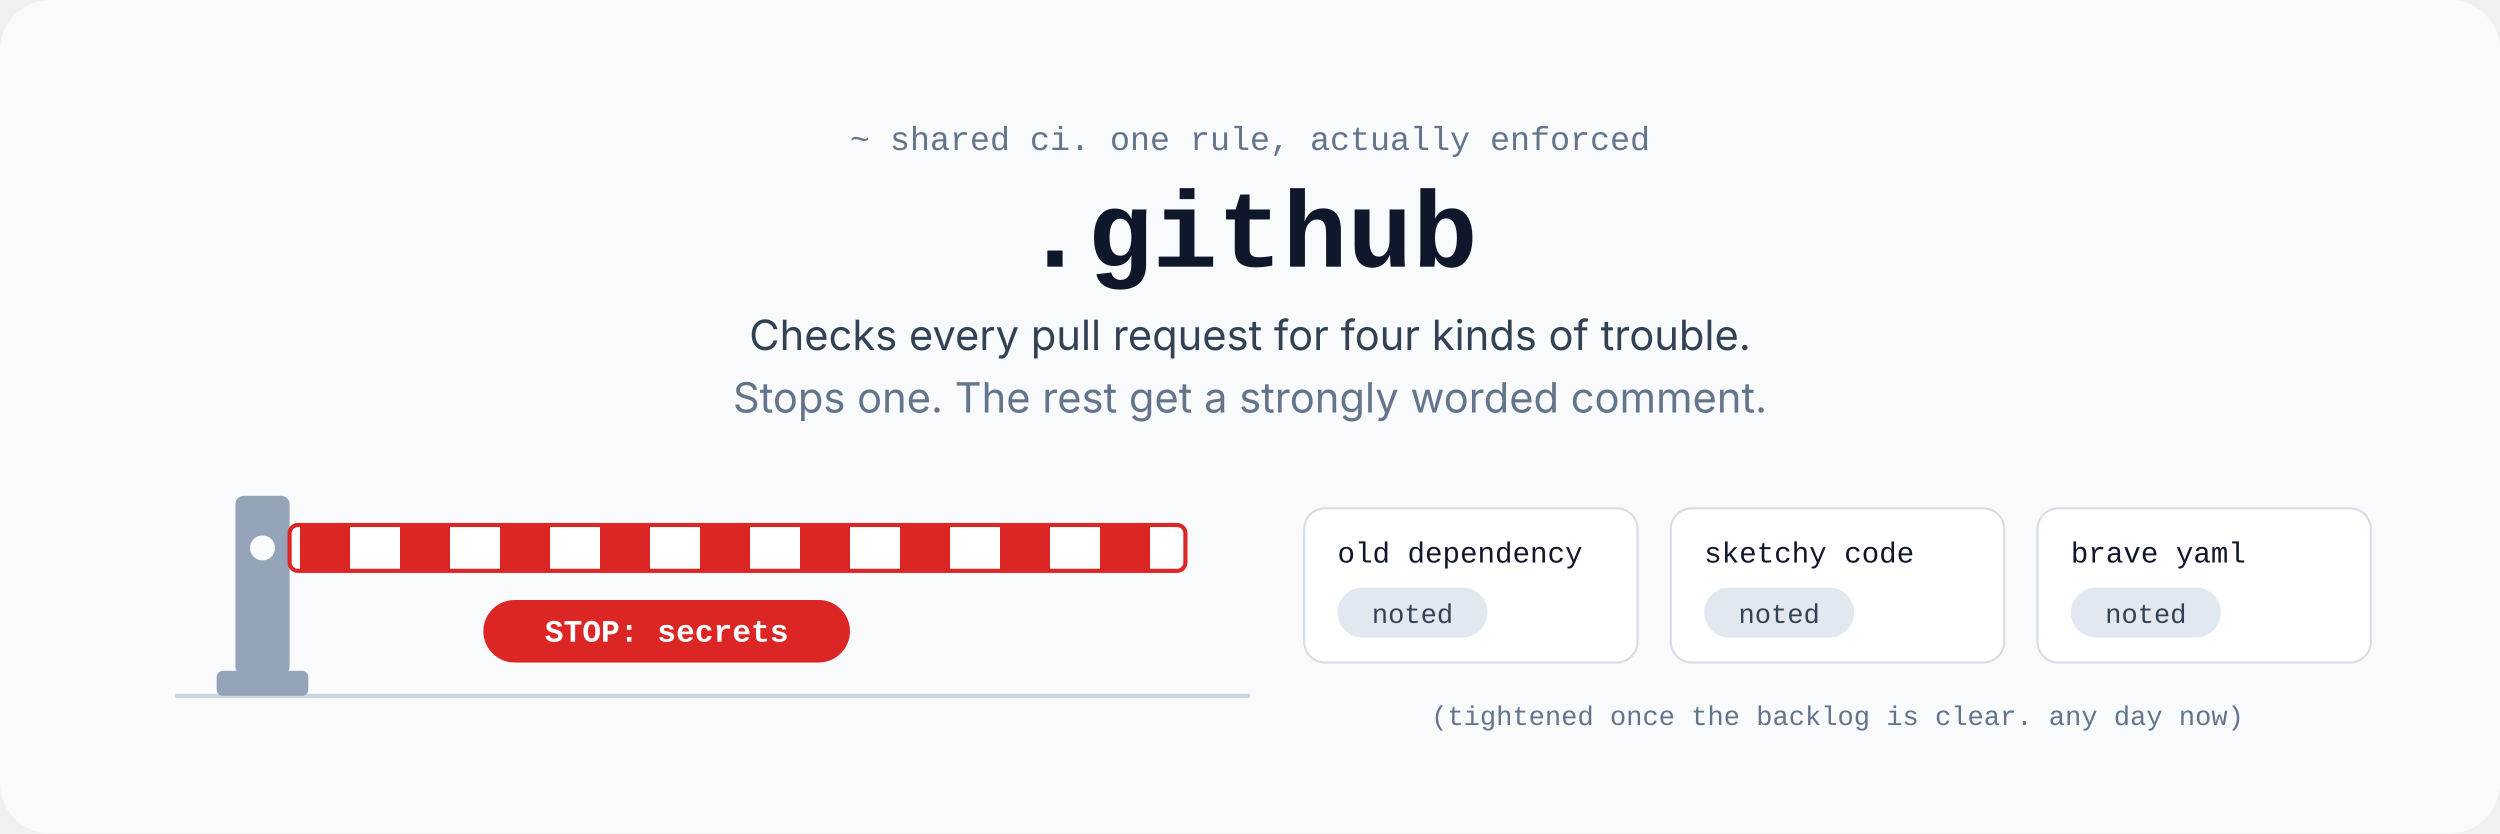
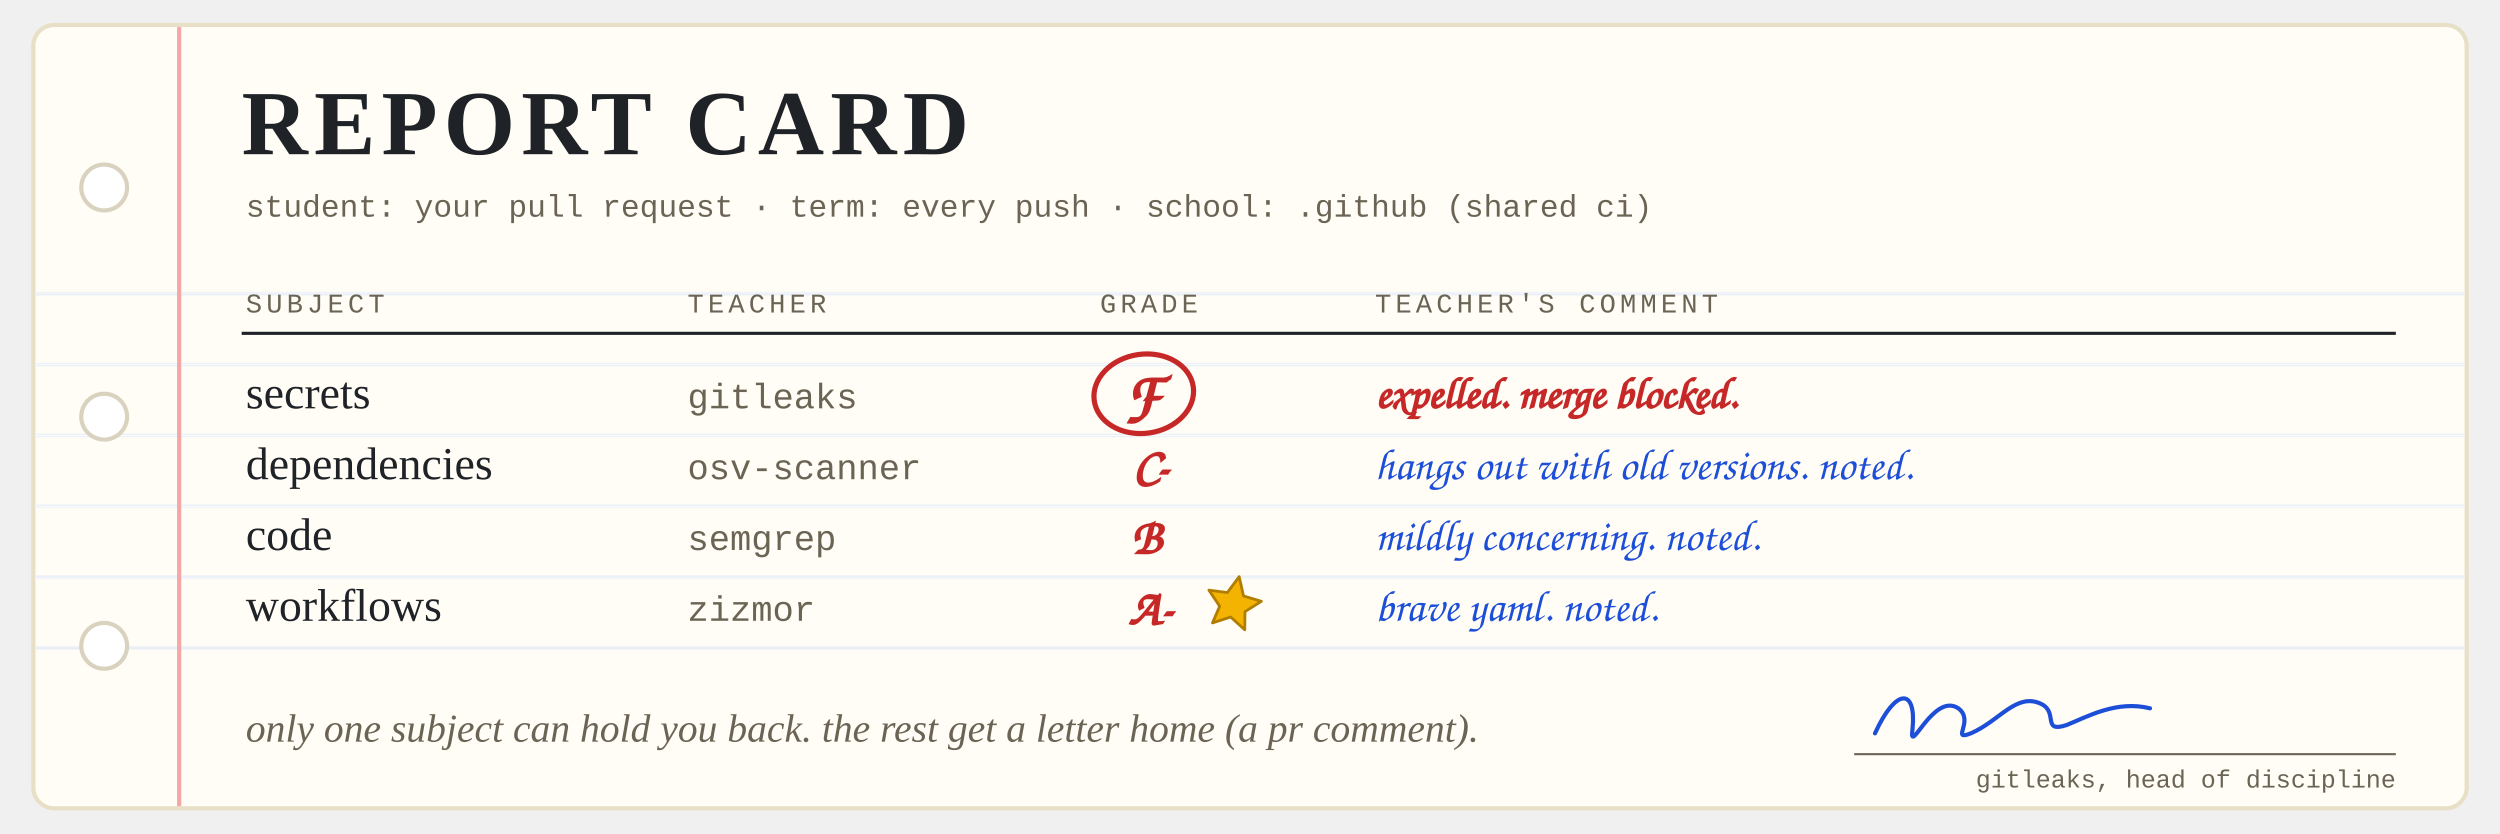
<svg xmlns="http://www.w3.org/2000/svg" viewBox="0 0 1200 400" width="1200" height="400" role="img" aria-labelledby="t d">
  <defs>
-     <pattern id="stripes" width="48" height="48" patternUnits="userSpaceOnUse">
-       <rect width="24" height="48" fill="#dc2626" />
-       <rect x="24" width="24" height="48" fill="#ffffff" />
+     <pattern id="ruled" width="1200" height="34" patternUnits="userSpaceOnUse" y="6">
+       <line x1="0" y1="33" x2="1200" y2="33" stroke="#e9eef6" stroke-width="1.5" />
    </pattern>
  </defs>
-   <rect width="1200" height="400" rx="24" fill="#f8fafc" />
-   <g font-family="ui-monospace, SFMono-Regular, Menlo, Consolas, 'Liberation Mono', monospace">
-     <text x="600" y="72" font-size="16" text-anchor="middle" fill="#64748b">~ shared ci. one rule, actually enforced</text>
-     <text x="600" y="128" font-size="52" font-weight="700" text-anchor="middle" fill="#0f172a">.github</text>
-     <g font-family="system-ui, -apple-system, 'Segoe UI', sans-serif" font-size="20" text-anchor="middle">
-       <text x="600" y="168" fill="#334155">Checks every pull request for four kinds of trouble.</text>
-       <text x="600" y="198" fill="#64748b">Stops one. The rest get a strongly worded comment.</text>
-     </g>
-     <path d="M84 334 H600" stroke="#cbd5e1" stroke-width="2" fill="none" />
-     <rect x="104" y="322" width="44" height="12" rx="3" fill="#94a3b8" />
-     <rect x="113" y="238" width="26" height="86" rx="4" fill="#94a3b8" />
-     <rect x="139" y="252" width="430" height="22" rx="4" fill="url(#stripes)" stroke="#dc2626" stroke-width="2" />
-     <circle cx="126" cy="263" r="6" fill="#f8fafc" />
-     <rect x="232" y="288" width="176" height="30" rx="15" fill="#dc2626" />
-     <text x="320" y="308" font-size="15" font-weight="700" text-anchor="middle" fill="#ffffff">STOP: secrets</text>
-     <g font-size="14">
-       <rect x="626" y="244" width="160" height="74" rx="10" fill="#ffffff" stroke="#d5dde8" />
-       <text x="642" y="270" fill="#0f172a">old dependency</text>
-       <rect x="642" y="282" width="72" height="24" rx="12" fill="#e2e8f0" />
-       <text x="678" y="299" font-size="13" text-anchor="middle" fill="#334155">noted</text>
-       <rect x="802" y="244" width="160" height="74" rx="10" fill="#ffffff" stroke="#d5dde8" />
-       <text x="818" y="270" fill="#0f172a">sketchy code</text>
-       <rect x="818" y="282" width="72" height="24" rx="12" fill="#e2e8f0" />
-       <text x="854" y="299" font-size="13" text-anchor="middle" fill="#334155">noted</text>
-       <rect x="978" y="244" width="160" height="74" rx="10" fill="#ffffff" stroke="#d5dde8" />
-       <text x="994" y="270" fill="#0f172a">brave yaml</text>
-       <rect x="994" y="282" width="72" height="24" rx="12" fill="#e2e8f0" />
-       <text x="1030" y="299" font-size="13" text-anchor="middle" fill="#334155">noted</text>
-     </g>
-     <text x="882" y="348" font-size="13" text-anchor="middle" fill="#64748b">(tightened once the backlog is clear. any day now)</text>
+   <rect x="16" y="12" width="1168" height="376" rx="10" fill="#fffdf6" stroke="#e7dfc6" stroke-width="2" />
+   <rect x="17" y="130" width="1166" height="200" fill="url(#ruled)" />
+   <line x1="86" y1="13" x2="86" y2="387" stroke="#f3a7a7" stroke-width="2" />
+   <g fill="#ffffff" stroke="#d8d2bf" stroke-width="2">
+     <circle cx="50" cy="90" r="11" />
+     <circle cx="50" cy="200" r="11" />
+     <circle cx="50" cy="310" r="11" />
  </g>
+   <text x="116" y="74" font-family="Georgia, 'Times New Roman', serif" font-size="44" font-weight="700" letter-spacing="3" fill="#1f2328">REPORT CARD</text>
+   <g font-family="ui-monospace, SFMono-Regular, Menlo, Consolas, 'Liberation Mono', monospace" font-size="15" fill="#6b6455">
+     <text x="118" y="104">student: your pull request · term: every push · school: .github (shared ci)</text>
+   </g>
+   <g font-family="ui-monospace, SFMono-Regular, Menlo, Consolas, 'Liberation Mono', monospace" font-size="13" fill="#6b6455" letter-spacing="2">
+     <text x="118" y="150">SUBJECT</text>
+     <text x="330" y="150">TEACHER</text>
+     <text x="528" y="150">GRADE</text>
+     <text x="660" y="150">TEACHER'S COMMENT</text>
+   </g>
+   <line x1="116" y1="160" x2="1150" y2="160" stroke="#1f2328" stroke-width="1.5" />
+   <g font-family="Georgia, 'Times New Roman', serif" font-size="22" fill="#1f2328">
+     <text x="118" y="196">secrets</text>
+     <text x="118" y="230">dependencies</text>
+     <text x="118" y="264">code</text>
+     <text x="118" y="298">workflows</text>
+   </g>
+   <g font-family="ui-monospace, SFMono-Regular, Menlo, Consolas, 'Liberation Mono', monospace" font-size="17" fill="#6b6455">
+     <text x="330" y="196">gitleaks</text>
+     <text x="330" y="230">osv-scanner</text>
+     <text x="330" y="264">semgrep</text>
+     <text x="330" y="298">zizmor</text>
+   </g>
+   <g font-family="'Bradley Hand', 'Segoe Print', 'Chalkboard SE', 'Comic Sans MS', cursive" font-weight="700" fill="#c62828">
+     <text x="548" y="200" font-size="30" text-anchor="middle">F</text>
+     <text x="552" y="232" font-size="24" text-anchor="middle">C-</text>
+     <text x="550" y="266" font-size="24" text-anchor="middle">B</text>
+     <text x="552" y="300" font-size="24" text-anchor="middle">A-</text>
+   </g>
+   <ellipse cx="549" cy="189" rx="24" ry="19" fill="none" stroke="#c62828" stroke-width="2.5" transform="rotate(-8 549 189)" />
+   <polygon transform="translate(592 290) rotate(12) scale(0.9)" points="0,-15 4.4,-5.4 14.3,-4.6 6.9,2.6 8.8,12.1 0,7 -8.8,12.1 -6.9,2.6 -14.3,-4.6 -4.4,-5.4" fill="#f5b301" stroke="#b07d00" stroke-width="1.5" stroke-linejoin="round" />
+   <g font-family="'Bradley Hand', 'Segoe Print', 'Chalkboard SE', 'Comic Sans MS', cursive" font-size="21" fill="#1d4ed8">
+     <text x="660" y="196" fill="#c62828" font-weight="700">expelled. merge blocked.</text>
+     <text x="660" y="230">hangs out with old versions. noted.</text>
+     <text x="660" y="264">mildly concerning. noted.</text>
+     <text x="660" y="298">brave yaml. noted.</text>
+   </g>
+   <text x="118" y="356" font-family="Georgia, 'Times New Roman', serif" font-style="italic" font-size="19" fill="#6b6455">only one subject can hold you back. the rest get a letter home (a pr comment).</text>
+   <path d="M900 352 c10 -22 20 -22 18 -2 c-2 14 10 -18 22 -10 c8 6 -4 16 6 12 c14 -6 22 -20 34 -14 c8 4 0 14 12 10 c10 -4 24 -12 40 -8" fill="none" stroke="#1d4ed8" stroke-width="2" stroke-linecap="round" />
+   <line x1="890" y1="362" x2="1150" y2="362" stroke="#6b6455" stroke-width="1" />
+   <text x="1150" y="378" text-anchor="end" font-family="ui-monospace, SFMono-Regular, Menlo, Consolas, 'Liberation Mono', monospace" font-size="12" fill="#6b6455">gitleaks, head of discipline</text>
</svg>
